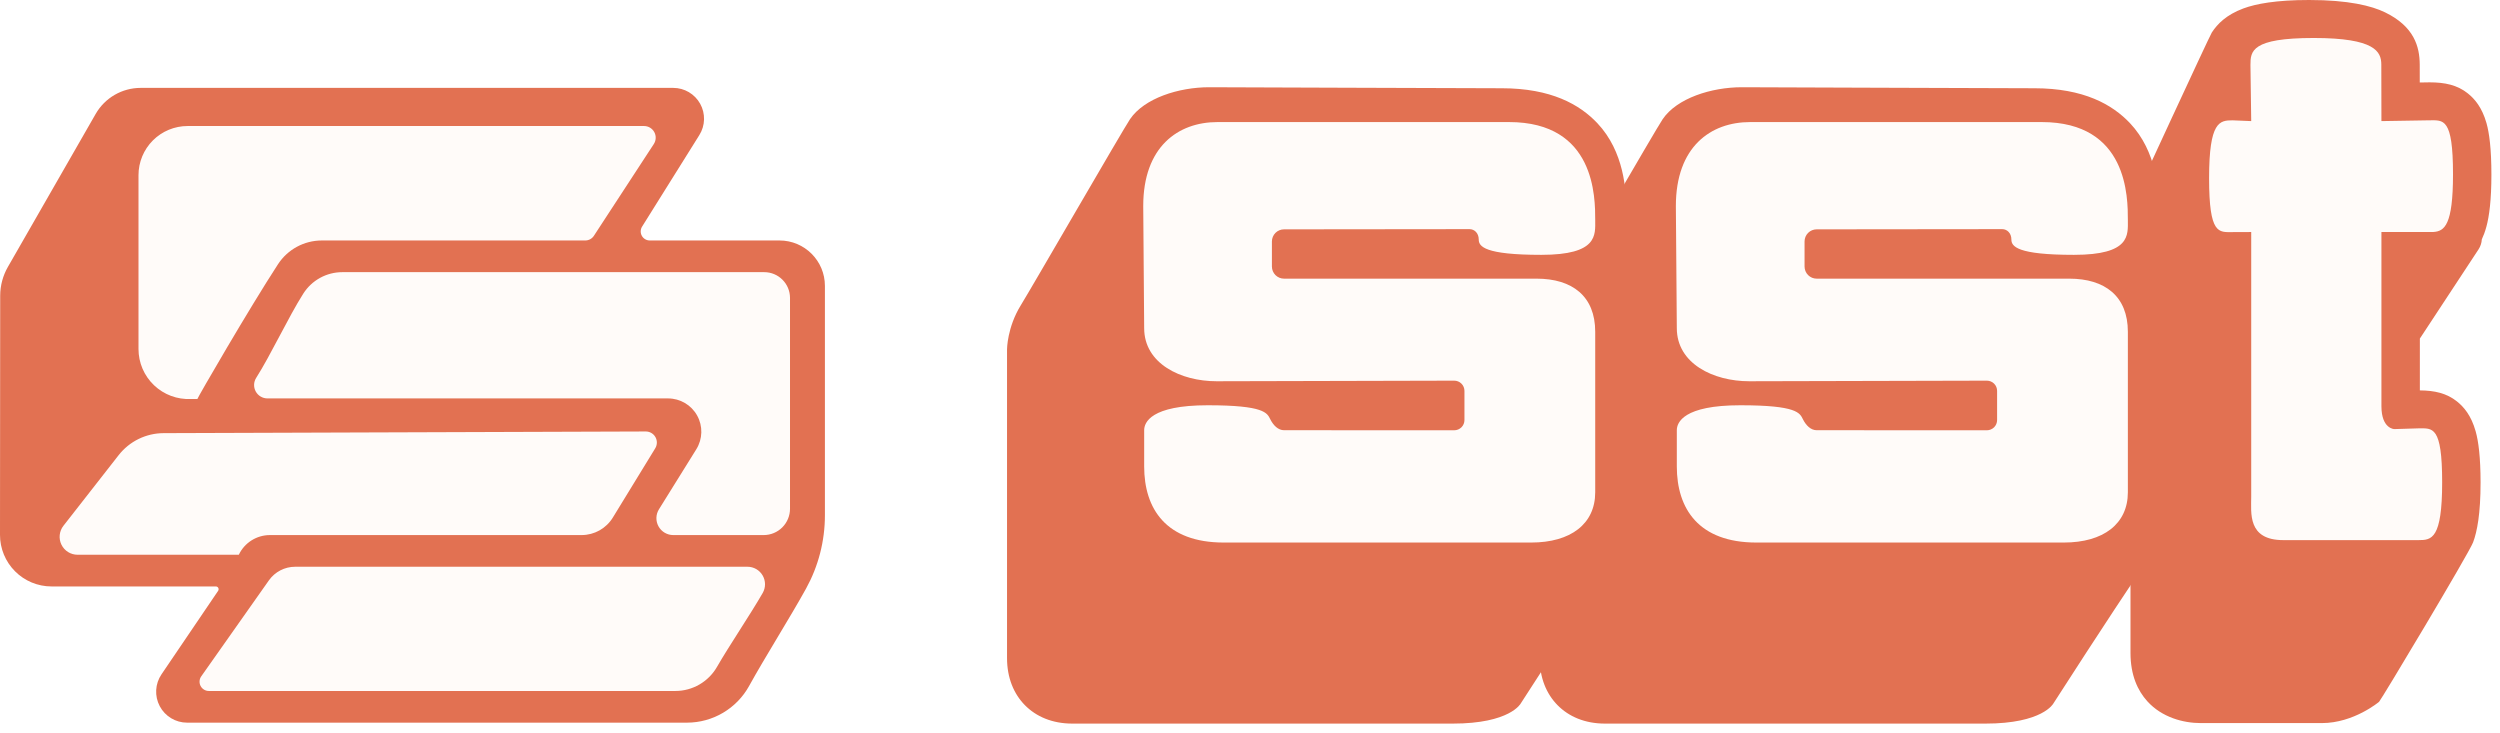
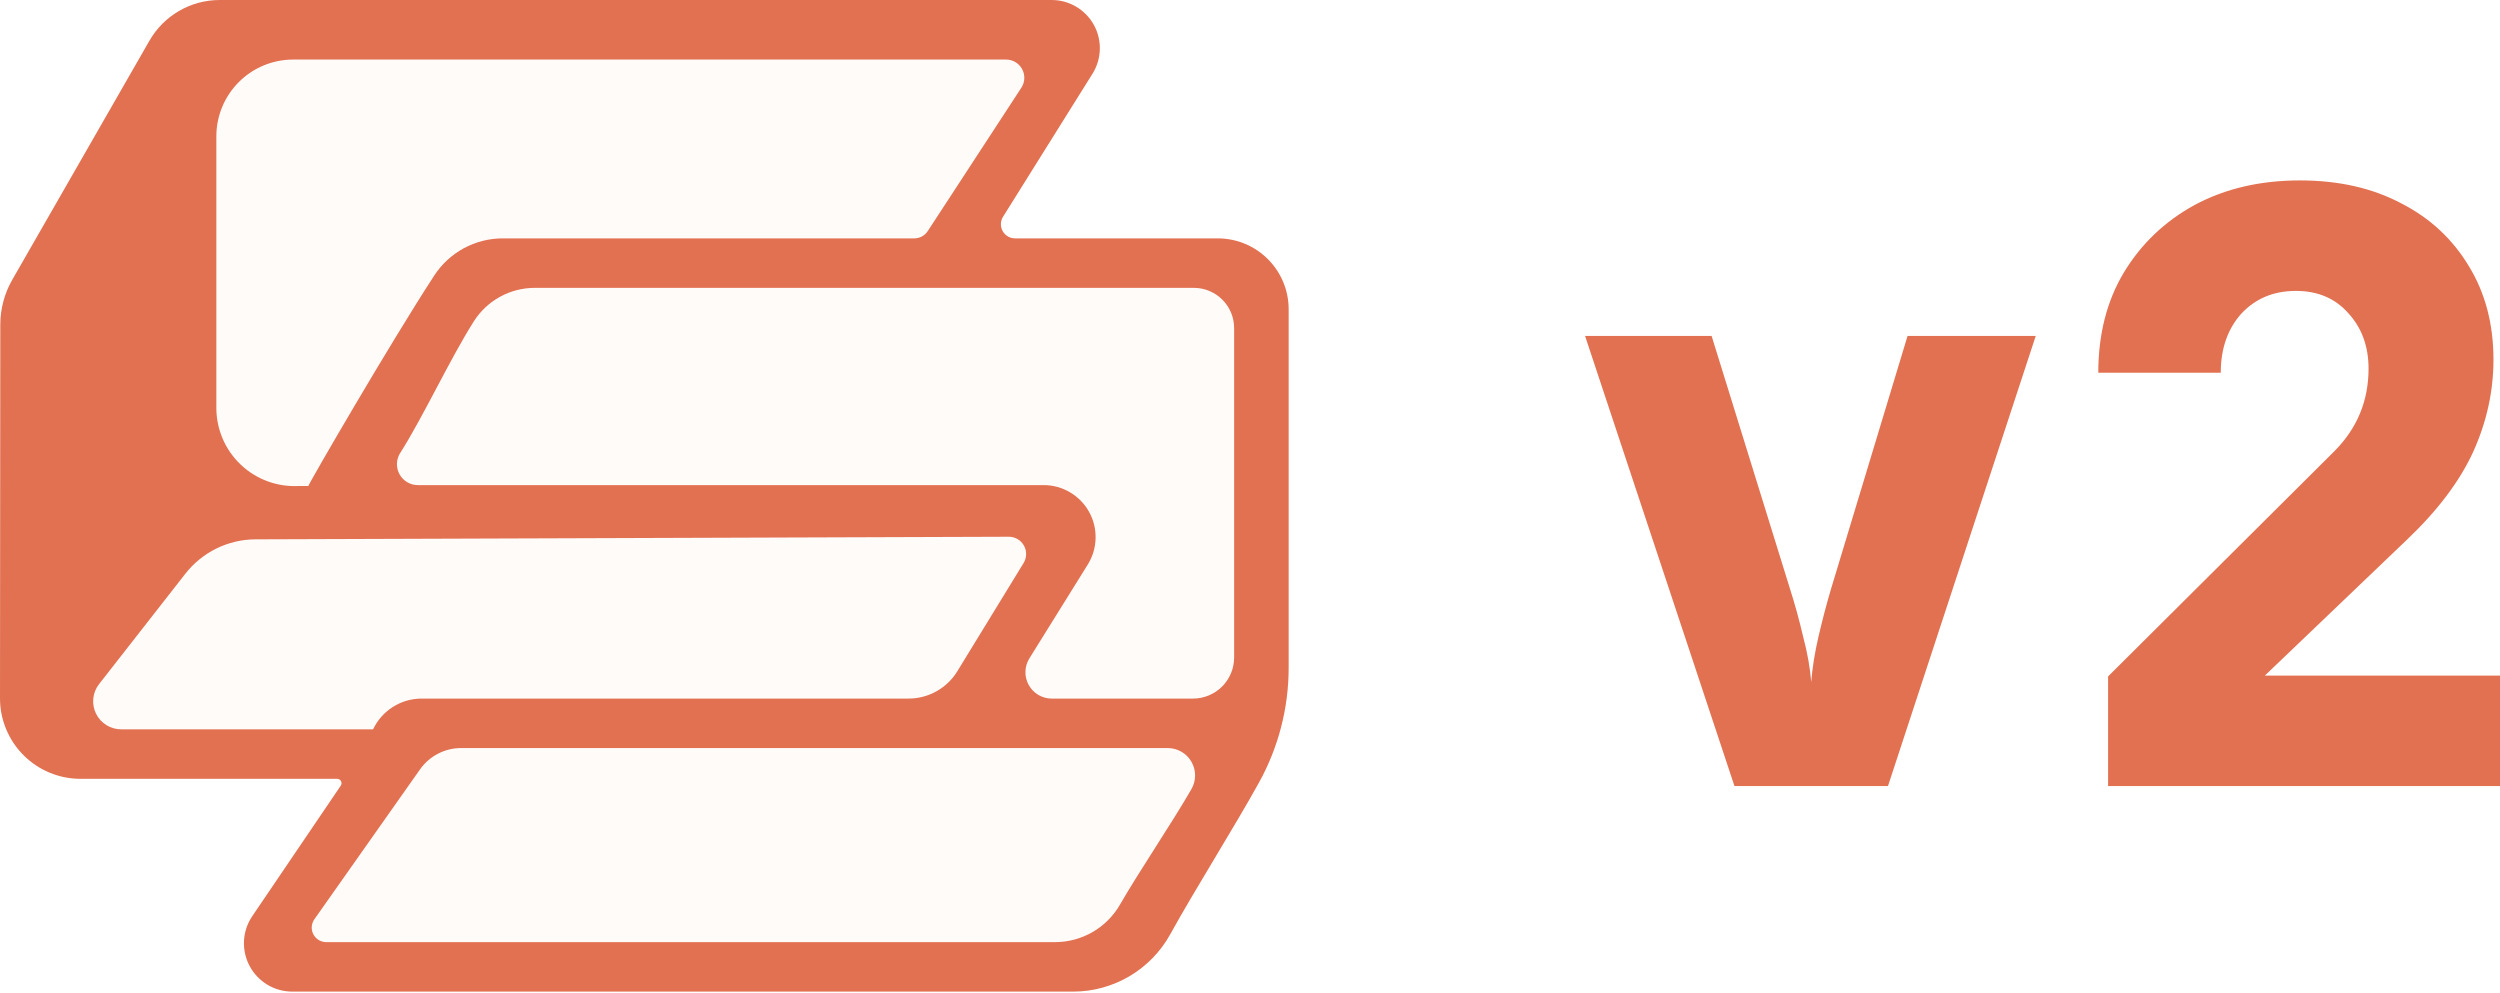
- <svg xmlns="http://www.w3.org/2000/svg" width="256" height="75" viewBox="0 0 256 75" fill="none">
-   <path fill-rule="evenodd" clip-rule="evenodd" d="M218.399 20.706C218.399 20.706 226.244 3.704 226.488 3.333C227.07 2.435 227.99 1.513 229.714 0.867C231 0.389 233.075 0 236.448 0C240.493 0 242.852 0.597 244.22 1.261C247.222 2.715 247.774 4.789 247.781 6.625L247.784 8.448L248.788 8.432C250.346 8.432 251.622 8.697 252.705 9.564C253.41 10.128 254.154 10.992 254.615 12.602C254.902 13.616 255.12 15.248 255.12 17.879C255.12 20.465 254.902 22.135 254.604 23.223C254.47 23.716 254.312 24.141 254.137 24.512C254.119 24.865 254.009 25.216 253.804 25.531L247.794 34.67V39.976C249.299 39.989 250.537 40.261 251.592 41.107C252.299 41.672 253.044 42.536 253.501 44.145C253.791 45.162 254.01 46.791 254.01 49.423C254.01 52.593 253.659 54.441 253.244 55.537C252.815 56.668 243.808 71.702 243.617 71.865C243.617 71.865 241.032 74.044 237.762 74.044H225.357C223.569 74.044 221.375 73.459 219.883 71.809C218.892 70.711 218.162 69.132 218.162 66.849V21.659C218.162 21.326 218.244 21.001 218.399 20.706Z" fill="#E27152" />
-   <path fill-rule="evenodd" clip-rule="evenodd" d="M164.24 28.211C165.653 29.733 166.528 31.818 166.528 34.541C166.528 37.271 166.347 48.126 166.258 53.338C166.228 55.183 165.653 56.978 164.603 58.496C161.672 62.772 155.744 72.007 155.721 72.04C155.721 72.04 154.638 74.097 148.755 74.097H109.816C107.752 74.097 106.102 73.38 104.948 72.208C103.807 71.049 103.12 69.404 103.12 67.386C103.12 59.945 103.12 35.723 103.12 35.769C103.12 35.769 103.128 33.534 104.526 31.266C105.721 29.327 114.997 13.26 115.717 12.2C117.173 10.057 120.697 8.933 123.826 8.933C126.956 8.933 148.923 9.037 153.779 9.037C158.825 9.037 161.764 10.697 163.576 12.622C166.312 15.528 166.528 19.488 166.528 21.492C166.528 23.424 166.36 25.44 165.274 27.029C164.997 27.433 164.662 27.834 164.24 28.211Z" fill="#E27152" />
-   <path fill-rule="evenodd" clip-rule="evenodd" d="M218.782 28.211C220.196 29.733 221.07 31.818 221.07 34.541C221.07 37.271 220.89 48.126 220.801 53.338C220.77 55.183 220.196 56.978 219.146 58.496C216.215 62.772 210.286 72.007 210.264 72.04C210.264 72.04 209.181 74.097 203.298 74.097H164.359C162.295 74.097 160.645 73.38 159.491 72.208C158.349 71.049 157.663 69.404 157.663 67.386C157.663 59.945 157.663 35.723 157.663 35.769C157.663 35.769 157.671 33.534 159.069 31.266C160.264 29.327 169.54 13.26 170.26 12.2C171.716 10.057 175.24 8.933 178.369 8.933C181.499 8.933 203.466 9.037 208.321 9.037C213.367 9.037 216.306 10.697 218.119 12.622C220.854 15.528 221.07 19.488 221.07 21.492C221.07 23.424 220.903 25.44 219.817 27.029C219.54 27.433 219.204 27.834 218.782 28.211Z" fill="#E27152" />
-   <path d="M230.525 12.401L230.446 6.655C230.446 5.237 230.542 3.89 236.926 3.89C243.22 3.89 243.841 5.3 243.846 6.602L243.858 12.401L248.78 12.319C250.199 12.319 251.188 12.027 251.188 17.841C251.188 23.05 250.321 23.678 249.187 23.754V23.759H243.858V41.595C243.858 43.924 245.18 43.939 245.18 43.939L247.667 43.863C249.088 43.863 250.077 43.571 250.077 49.387C250.077 55.201 248.994 55.308 247.667 55.308C247.667 55.308 236.316 55.308 233.814 55.308C230.123 55.308 230.525 52.532 230.525 50.846V23.759L228.618 23.767C227.199 23.767 226.211 24.059 226.211 18.243C226.211 12.429 227.291 12.322 228.618 12.322L230.525 12.401Z" fill="#FFFBF9" />
-   <path fill-rule="evenodd" clip-rule="evenodd" d="M149.96 40.027C149.96 39.747 149.851 39.483 149.652 39.284C149.457 39.089 149.19 38.979 148.913 38.979C144.123 38.992 124.574 39.04 124.574 39.04C120.918 39.04 117.163 37.241 117.163 33.603C117.163 32.367 117.067 21.474 117.067 21.095C117.067 15.034 120.623 12.5 124.68 12.5H154.526C163.368 12.5 163.35 20.218 163.35 22.549C163.35 24.062 163.642 26.096 157.828 26.096C152.012 26.096 151.424 25.226 151.424 24.537C151.424 23.848 150.962 23.464 150.484 23.464C150.006 23.464 135.932 23.485 131.486 23.485C131.155 23.485 130.84 23.614 130.606 23.848C130.375 24.08 130.243 24.395 130.243 24.725C130.243 25.371 130.243 26.647 130.243 27.293C130.243 27.621 130.375 27.936 130.606 28.17C130.84 28.404 131.155 28.534 131.486 28.534C136.797 28.534 157.348 28.534 157.348 28.534C161.003 28.534 163.35 30.331 163.35 33.971V50.414C163.35 53.645 160.846 55.557 156.788 55.557H125.319C119.398 55.557 117.163 52.092 117.163 47.763V44.054C117.163 43.26 117.847 41.499 123.664 41.499C129.478 41.499 129.752 42.287 130.073 42.925C130.388 43.558 130.881 44.054 131.486 44.054C132.088 44.054 144.815 44.059 148.913 44.061C149.192 44.061 149.457 43.949 149.655 43.754C149.851 43.558 149.96 43.291 149.96 43.014C149.96 42.139 149.96 40.901 149.96 40.027Z" fill="#FFFBF9" />
-   <path fill-rule="evenodd" clip-rule="evenodd" d="M204.503 40.027C204.503 39.747 204.394 39.483 204.195 39.284C203.999 39.089 203.732 38.979 203.455 38.979C198.666 38.992 179.117 39.04 179.117 39.04C175.461 39.04 171.706 37.241 171.706 33.603C171.706 32.367 171.609 21.474 171.609 21.095C171.609 15.034 175.166 12.5 179.223 12.5H209.069C217.91 12.5 217.893 20.218 217.893 22.549C217.893 24.062 218.185 26.096 212.371 26.096C206.554 26.096 205.967 25.226 205.967 24.537C205.967 23.848 205.505 23.464 205.027 23.464C204.549 23.464 190.475 23.485 186.026 23.485C185.698 23.485 185.383 23.614 185.149 23.848C184.918 24.08 184.786 24.395 184.786 24.725C184.786 25.371 184.786 26.647 184.786 27.293C184.786 27.621 184.918 27.936 185.149 28.17C185.383 28.404 185.698 28.534 186.026 28.534C191.339 28.534 211.89 28.534 211.89 28.534C215.546 28.534 217.893 30.331 217.893 33.971V50.414C217.893 53.645 215.389 55.557 211.331 55.557H179.861C173.941 55.557 171.706 52.092 171.706 47.763V44.054C171.706 43.26 172.39 41.499 178.206 41.499C184.02 41.499 184.295 42.287 184.615 42.925C184.931 43.558 185.424 44.054 186.026 44.054C186.631 44.054 199.357 44.059 203.455 44.061C203.735 44.061 203.999 43.949 204.198 43.754C204.393 43.558 204.503 43.291 204.503 43.014C204.503 42.139 204.503 40.901 204.503 40.027Z" fill="#FFFBF9" />
-   <path fill-rule="evenodd" clip-rule="evenodd" d="M22.337 60.5C22.396 60.412 22.402 60.298 22.353 60.203C22.303 60.11 22.205 60.052 22.099 60.052C19.846 60.052 11.068 60.052 5.275 60.052C3.875 60.052 2.533 59.496 1.543 58.505C0.554 57.514 -0.001 56.172 1.99966e-06 54.772C0.006 47.481 0.017 34.725 0.02 30.282C0.021 29.247 0.292 28.231 0.808 27.332C2.666 24.095 7.354 15.924 9.795 11.669C10.742 10.018 12.5 9 14.403 9H68.938C70.086 9 71.143 9.624 71.699 10.627C72.255 11.631 72.223 12.857 71.614 13.83C69.59 17.066 67.063 21.106 65.749 23.207C65.571 23.492 65.561 23.852 65.725 24.147C65.888 24.442 66.198 24.625 66.535 24.625C69.448 24.625 75.548 24.625 79.822 24.625C82.39 24.625 84.471 26.707 84.471 29.274V52.769C84.471 55.395 83.806 57.978 82.537 60.276C80.939 63.173 78.346 67.276 76.71 70.24C75.43 72.56 72.99 74 70.341 74H19.158C17.985 74 16.908 73.352 16.359 72.315C15.809 71.28 15.878 70.024 16.536 69.053C18.767 65.763 21.446 61.813 22.337 60.5Z" fill="#E27152" />
-   <path fill-rule="evenodd" clip-rule="evenodd" d="M30.225 58.035C29.154 58.035 28.151 58.556 27.534 59.431C25.833 61.844 22.357 66.775 20.607 69.258C20.403 69.549 20.377 69.928 20.54 70.243C20.704 70.558 21.029 70.756 21.384 70.756C29.218 70.756 59.614 70.756 69.158 70.756C70.917 70.756 72.542 69.815 73.419 68.29C74.668 66.118 76.813 62.96 78.099 60.723C78.419 60.168 78.418 59.485 78.097 58.931C77.776 58.376 77.184 58.035 76.544 58.035C66.896 58.035 37.613 58.035 30.225 58.035Z" fill="#FFFBF9" />
-   <path fill-rule="evenodd" clip-rule="evenodd" d="M16.754 44.354C14.955 44.359 13.258 45.19 12.149 46.608C10.567 48.632 8.231 51.621 6.495 53.841C6.063 54.393 5.984 55.144 6.292 55.775C6.599 56.407 7.24 56.806 7.942 56.806H24.455C25.038 55.576 26.278 54.791 27.64 54.791C34.171 54.791 53.191 54.791 59.555 54.791C60.86 54.791 62.072 54.112 62.754 52.998C63.965 51.02 65.9 47.86 67.096 45.907C67.31 45.557 67.318 45.118 67.117 44.761C66.915 44.402 66.536 44.182 66.126 44.183C57.823 44.212 26.421 44.32 16.754 44.354Z" fill="#FFFBF9" />
-   <path fill-rule="evenodd" clip-rule="evenodd" d="M67.477 52.153C67.146 52.685 67.129 53.355 67.433 53.903C67.738 54.451 68.315 54.791 68.942 54.791H78.203C78.917 54.791 79.603 54.507 80.108 54.002C80.613 53.496 80.897 52.811 80.897 52.096C80.897 46.92 80.897 35.643 80.897 30.51C80.897 29.051 79.715 27.869 78.257 27.869C69.801 27.869 43.457 27.869 35.056 27.869C33.436 27.869 31.928 28.698 31.059 30.064C29.526 32.476 27.742 36.32 26.233 38.694C25.965 39.115 25.948 39.649 26.188 40.088C26.429 40.526 26.889 40.798 27.389 40.798H68.409C69.647 40.798 70.787 41.47 71.388 42.551C71.989 43.632 71.956 44.955 71.302 46.006C69.999 48.1 68.554 50.422 67.477 52.153Z" fill="#FFFBF9" />
-   <path fill-rule="evenodd" clip-rule="evenodd" d="M59.933 24.625C60.288 24.625 60.619 24.445 60.813 24.149C61.837 22.58 65.143 17.517 66.949 14.751C67.189 14.384 67.208 13.914 67 13.53C66.791 13.144 66.388 12.905 65.95 12.905C57.989 12.905 30.606 12.905 19.215 12.905C17.88 12.905 16.6 13.434 15.656 14.378C14.712 15.322 14.182 16.602 14.182 17.938C14.182 22.948 14.182 30.611 14.182 35.738C14.182 37.14 14.756 38.48 15.77 39.447C16.785 40.415 18.151 40.924 19.551 40.858C19.552 40.858 20.211 40.858 20.211 40.858C20.228 40.716 25.538 31.549 28.469 27.054C29.458 25.539 31.145 24.625 32.956 24.625C39.8 24.625 56.628 24.625 59.933 24.625Z" fill="#FFFBF9" />
+ <svg xmlns="http://www.w3.org/2000/svg" width="388" height="154" viewBox="0 0 388 154" fill="none">
+   <path fill-rule="evenodd" clip-rule="evenodd" d="M52.886 121.935C53.027 121.726 53.042 121.457 52.924 121.233C52.806 121.012 52.575 120.874 52.323 120.874C46.988 120.874 26.204 120.874 12.489 120.874C9.175 120.874 5.996 119.557 3.654 117.211C1.312 114.866 -0.003 111.687 4.73454e-06 108.374C0.014 91.111 0.039 60.91 0.048 50.39C0.05 47.938 0.692 45.532 1.912 43.404C6.311 35.739 17.411 16.394 23.191 6.319C25.433 2.41 29.595 -1.24476e-06 34.101 -1.24476e-06H163.223C165.94 -1.24476e-06 168.443 1.477 169.76 3.852C171.077 6.229 171 9.133 169.559 11.437C164.766 19.098 158.784 28.664 155.673 33.637C155.25 34.313 155.227 35.165 155.614 35.864C156.001 36.562 156.736 36.995 157.533 36.995C164.43 36.995 178.874 36.995 188.993 36.995C195.072 36.995 200 41.923 200 48.002V103.631C200 109.848 198.425 115.965 195.421 121.406C191.637 128.264 185.497 137.979 181.625 144.997C178.594 150.489 172.818 153.899 166.545 153.899H45.361C42.583 153.899 40.033 152.364 38.733 149.909C37.432 147.458 37.593 144.484 39.152 142.187C44.435 134.397 50.778 125.043 52.886 121.935Z" fill="#E27152" />
+   <path fill-rule="evenodd" clip-rule="evenodd" d="M71.563 116.099C69.028 116.099 66.653 117.333 65.192 119.403C61.165 125.117 52.934 136.794 48.791 142.671C48.307 143.36 48.246 144.257 48.633 145.003C49.019 145.75 49.789 146.218 50.629 146.218C69.18 146.218 141.148 146.218 163.744 146.218C167.909 146.218 171.756 143.991 173.832 140.379C176.789 135.236 181.869 127.76 184.914 122.463C185.67 121.15 185.668 119.531 184.908 118.221C184.149 116.907 182.748 116.099 181.232 116.099C158.387 116.099 89.056 116.099 71.563 116.099Z" fill="#FFFBF9" />
+   <path fill-rule="evenodd" clip-rule="evenodd" d="M39.669 83.706C35.408 83.719 31.39 85.686 28.766 89.044C25.02 93.835 19.488 100.914 15.379 106.169C14.355 107.476 14.168 109.255 14.896 110.748C15.625 112.244 17.141 113.19 18.803 113.19H57.901C59.282 110.277 62.218 108.418 65.443 108.418C80.906 108.418 125.939 108.418 141.006 108.418C144.097 108.418 146.966 106.81 148.58 104.173C151.448 99.491 156.03 92.009 158.86 87.385C159.368 86.555 159.387 85.516 158.91 84.67C158.434 83.821 157.536 83.299 156.564 83.302C136.906 83.369 62.557 83.626 39.669 83.706Z" fill="#FFFBF9" />
+   <path fill-rule="evenodd" clip-rule="evenodd" d="M159.763 102.173C158.979 103.432 158.94 105.019 159.66 106.316C160.381 107.614 161.748 108.419 163.232 108.419H185.159C186.851 108.419 188.473 107.746 189.67 106.55C190.866 105.352 191.538 103.731 191.538 102.039C191.538 89.782 191.538 63.082 191.538 50.928C191.538 47.474 188.739 44.676 185.286 44.676C165.266 44.676 102.891 44.676 83.001 44.676C79.165 44.676 75.595 46.637 73.537 49.874C69.908 55.584 65.684 64.685 62.111 70.305C61.476 71.302 61.436 72.567 62.006 73.606C62.575 74.644 63.665 75.288 64.848 75.288H161.971C164.901 75.288 167.6 76.877 169.023 79.438C170.446 81.998 170.369 85.129 168.821 87.619C165.736 92.576 162.314 98.075 159.763 102.173Z" fill="#FFFBF9" />
+   <path fill-rule="evenodd" clip-rule="evenodd" d="M141.903 36.995C142.742 36.995 143.525 36.569 143.985 35.867C146.409 32.153 154.237 20.165 158.514 13.616C159.082 12.747 159.127 11.635 158.634 10.725C158.139 9.812 157.185 9.245 156.148 9.245C137.3 9.245 72.466 9.245 45.495 9.245C42.334 9.245 39.303 10.498 37.068 12.734C34.833 14.968 33.577 17.999 33.577 21.162C33.577 33.025 33.577 51.168 33.577 63.307C33.577 66.626 34.937 69.799 37.339 72.09C39.741 74.381 42.976 75.586 46.291 75.429C46.291 75.429 47.853 75.429 47.853 75.429C47.894 75.092 60.466 53.389 67.404 42.747C69.746 39.158 73.742 36.995 78.028 36.995C94.233 36.995 134.078 36.995 141.903 36.995Z" fill="#FFFBF9" />
+   <path d="M269.189 122L246 52.135H265.641L277.806 91.386C278.566 93.758 279.242 96.213 279.833 98.754C280.509 101.295 280.932 103.666 281.101 105.868C281.27 103.666 281.65 101.295 282.241 98.754C282.832 96.213 283.466 93.8 284.142 91.513L296.053 52.135H315.948L293.012 122H269.189Z" fill="#E27152" />
+   <path d="M327.176 122V104.978L362.276 70.046C365.825 66.489 367.599 62.213 367.599 57.216C367.599 53.744 366.543 50.865 364.431 48.578C362.403 46.292 359.7 45.149 356.321 45.149C352.857 45.149 350.027 46.334 347.831 48.705C345.719 51.077 344.663 54.125 344.663 57.851H325.655C325.655 51.923 326.965 46.758 329.584 42.354C332.287 37.866 335.962 34.351 340.608 31.811C345.339 29.27 350.788 28 356.954 28C362.952 28 368.19 29.186 372.667 31.557C377.145 33.843 380.65 37.104 383.185 41.338C385.719 45.487 386.986 50.314 386.986 55.819C386.986 60.731 385.93 65.515 383.818 70.173C381.706 74.746 378.285 79.277 373.554 83.765L351.506 104.851H388V122H327.176Z" fill="#E27152" />
</svg>
